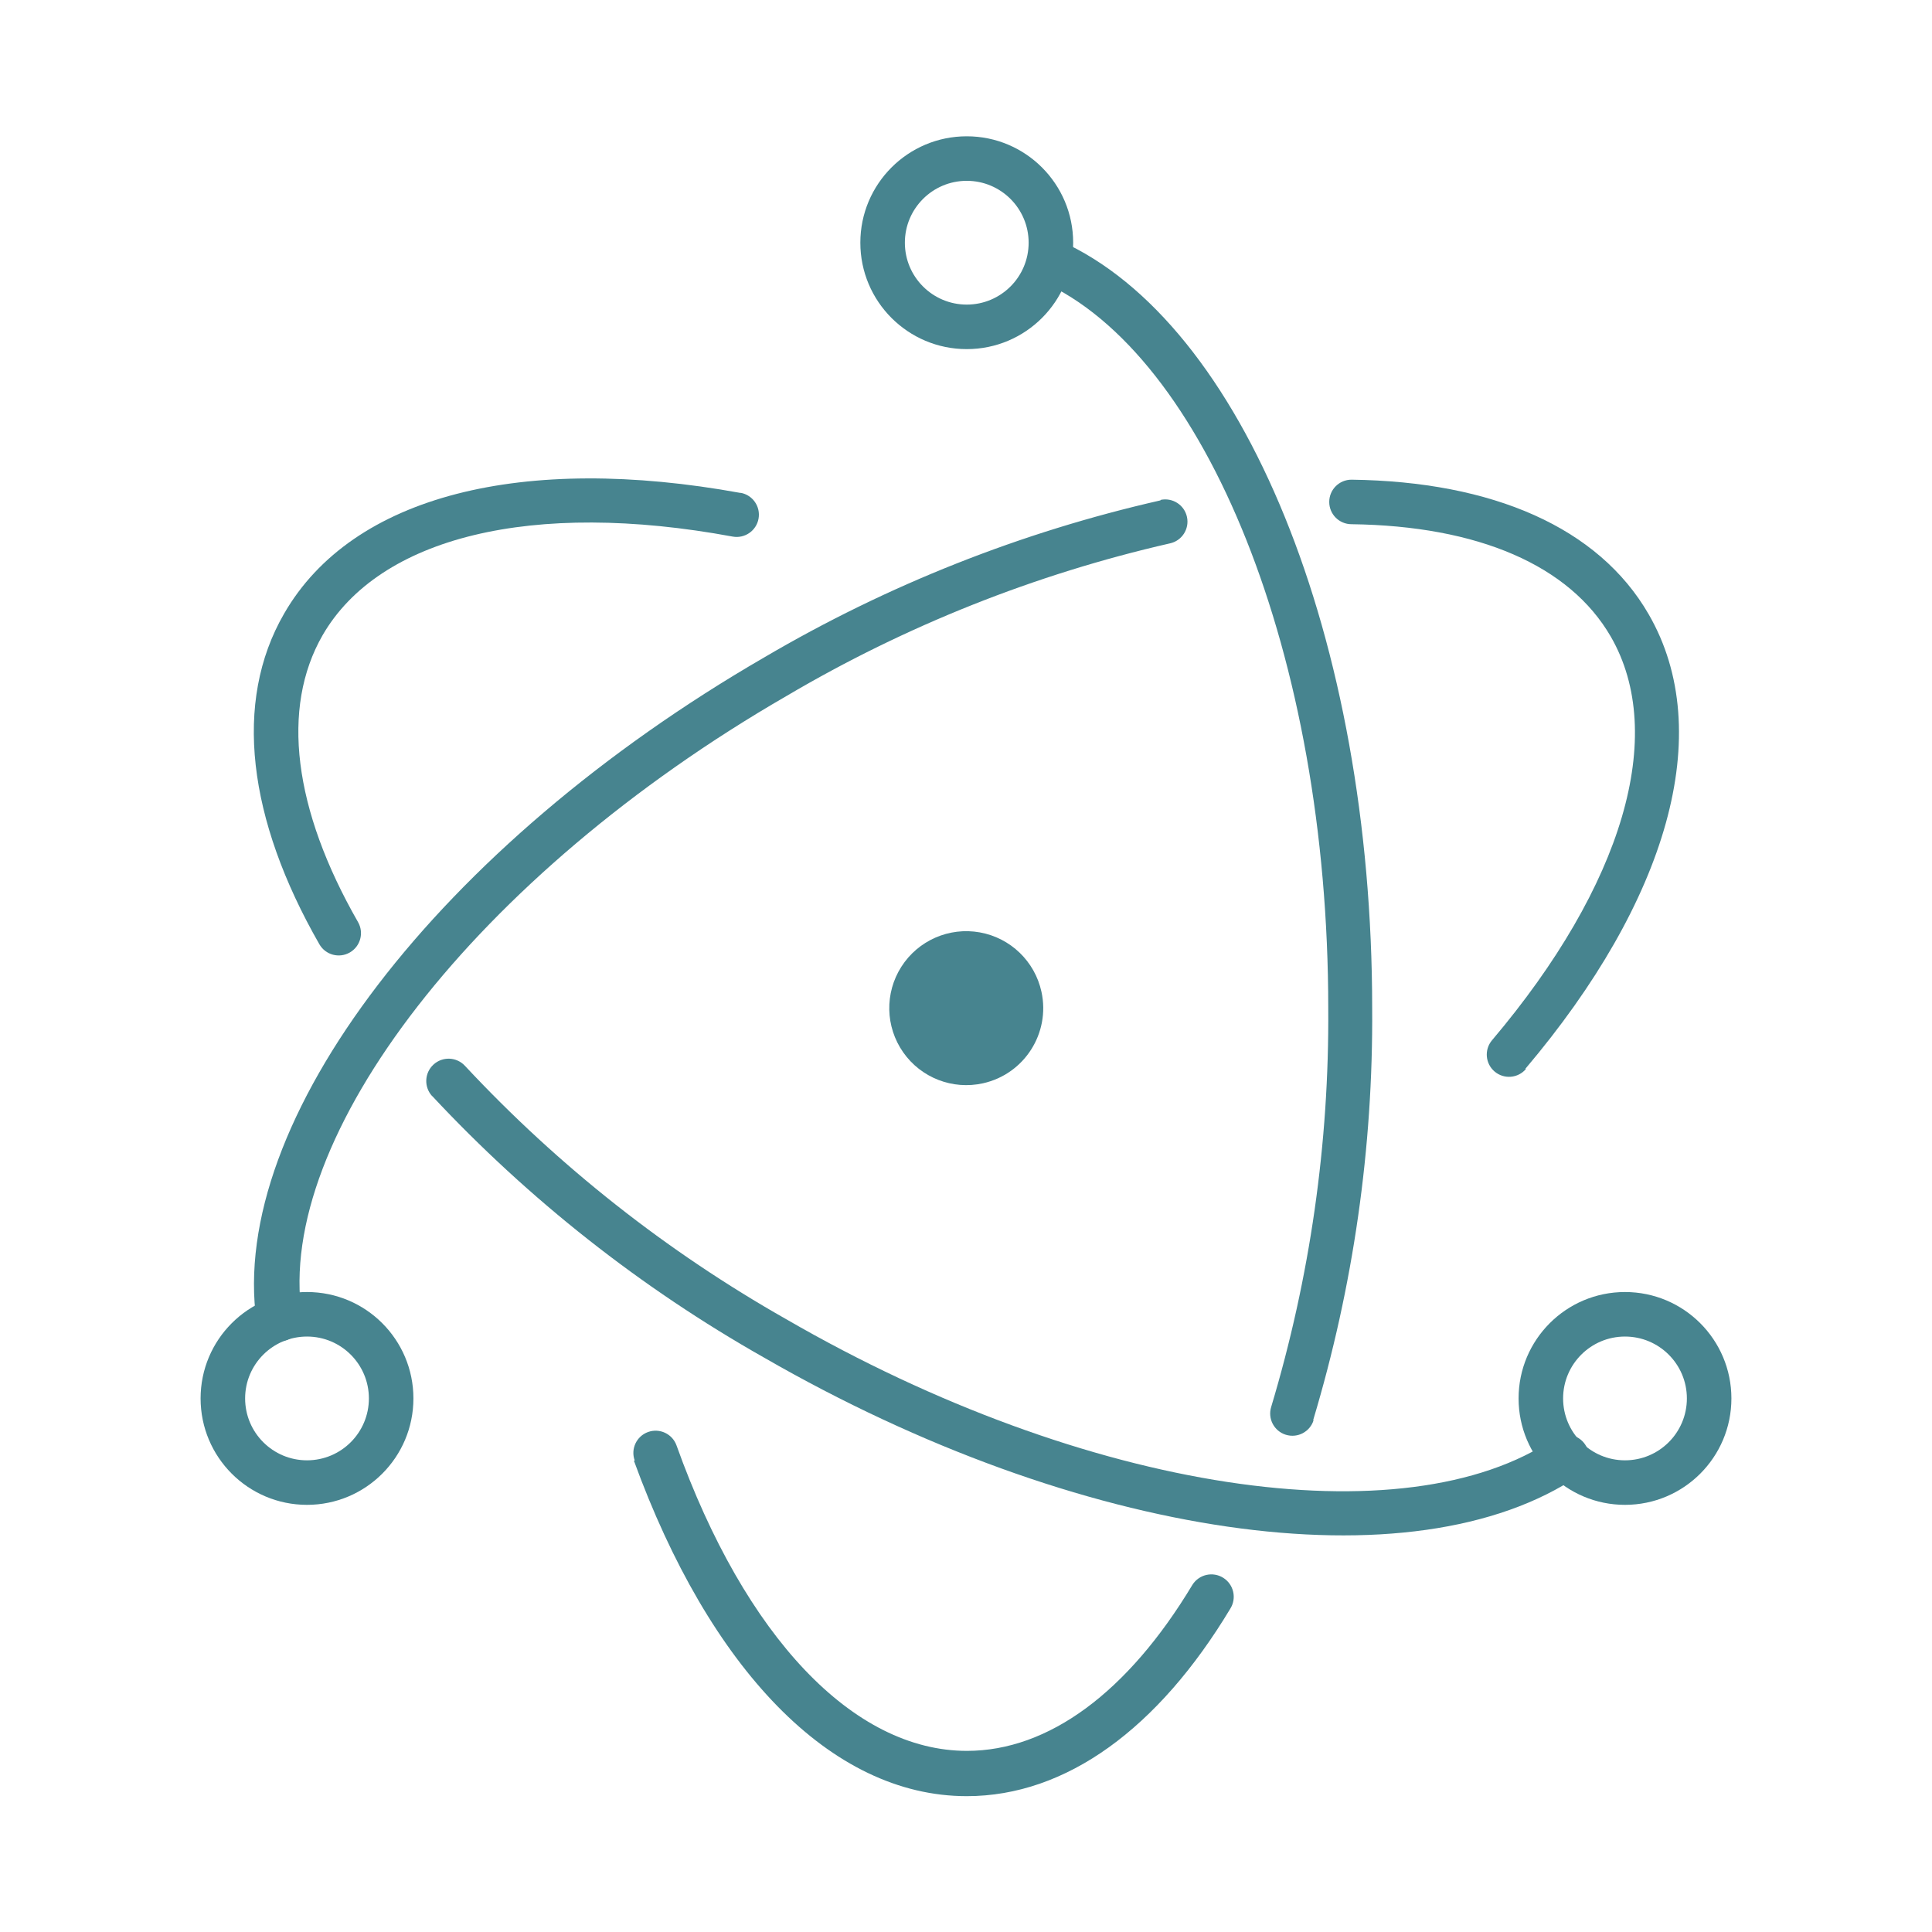
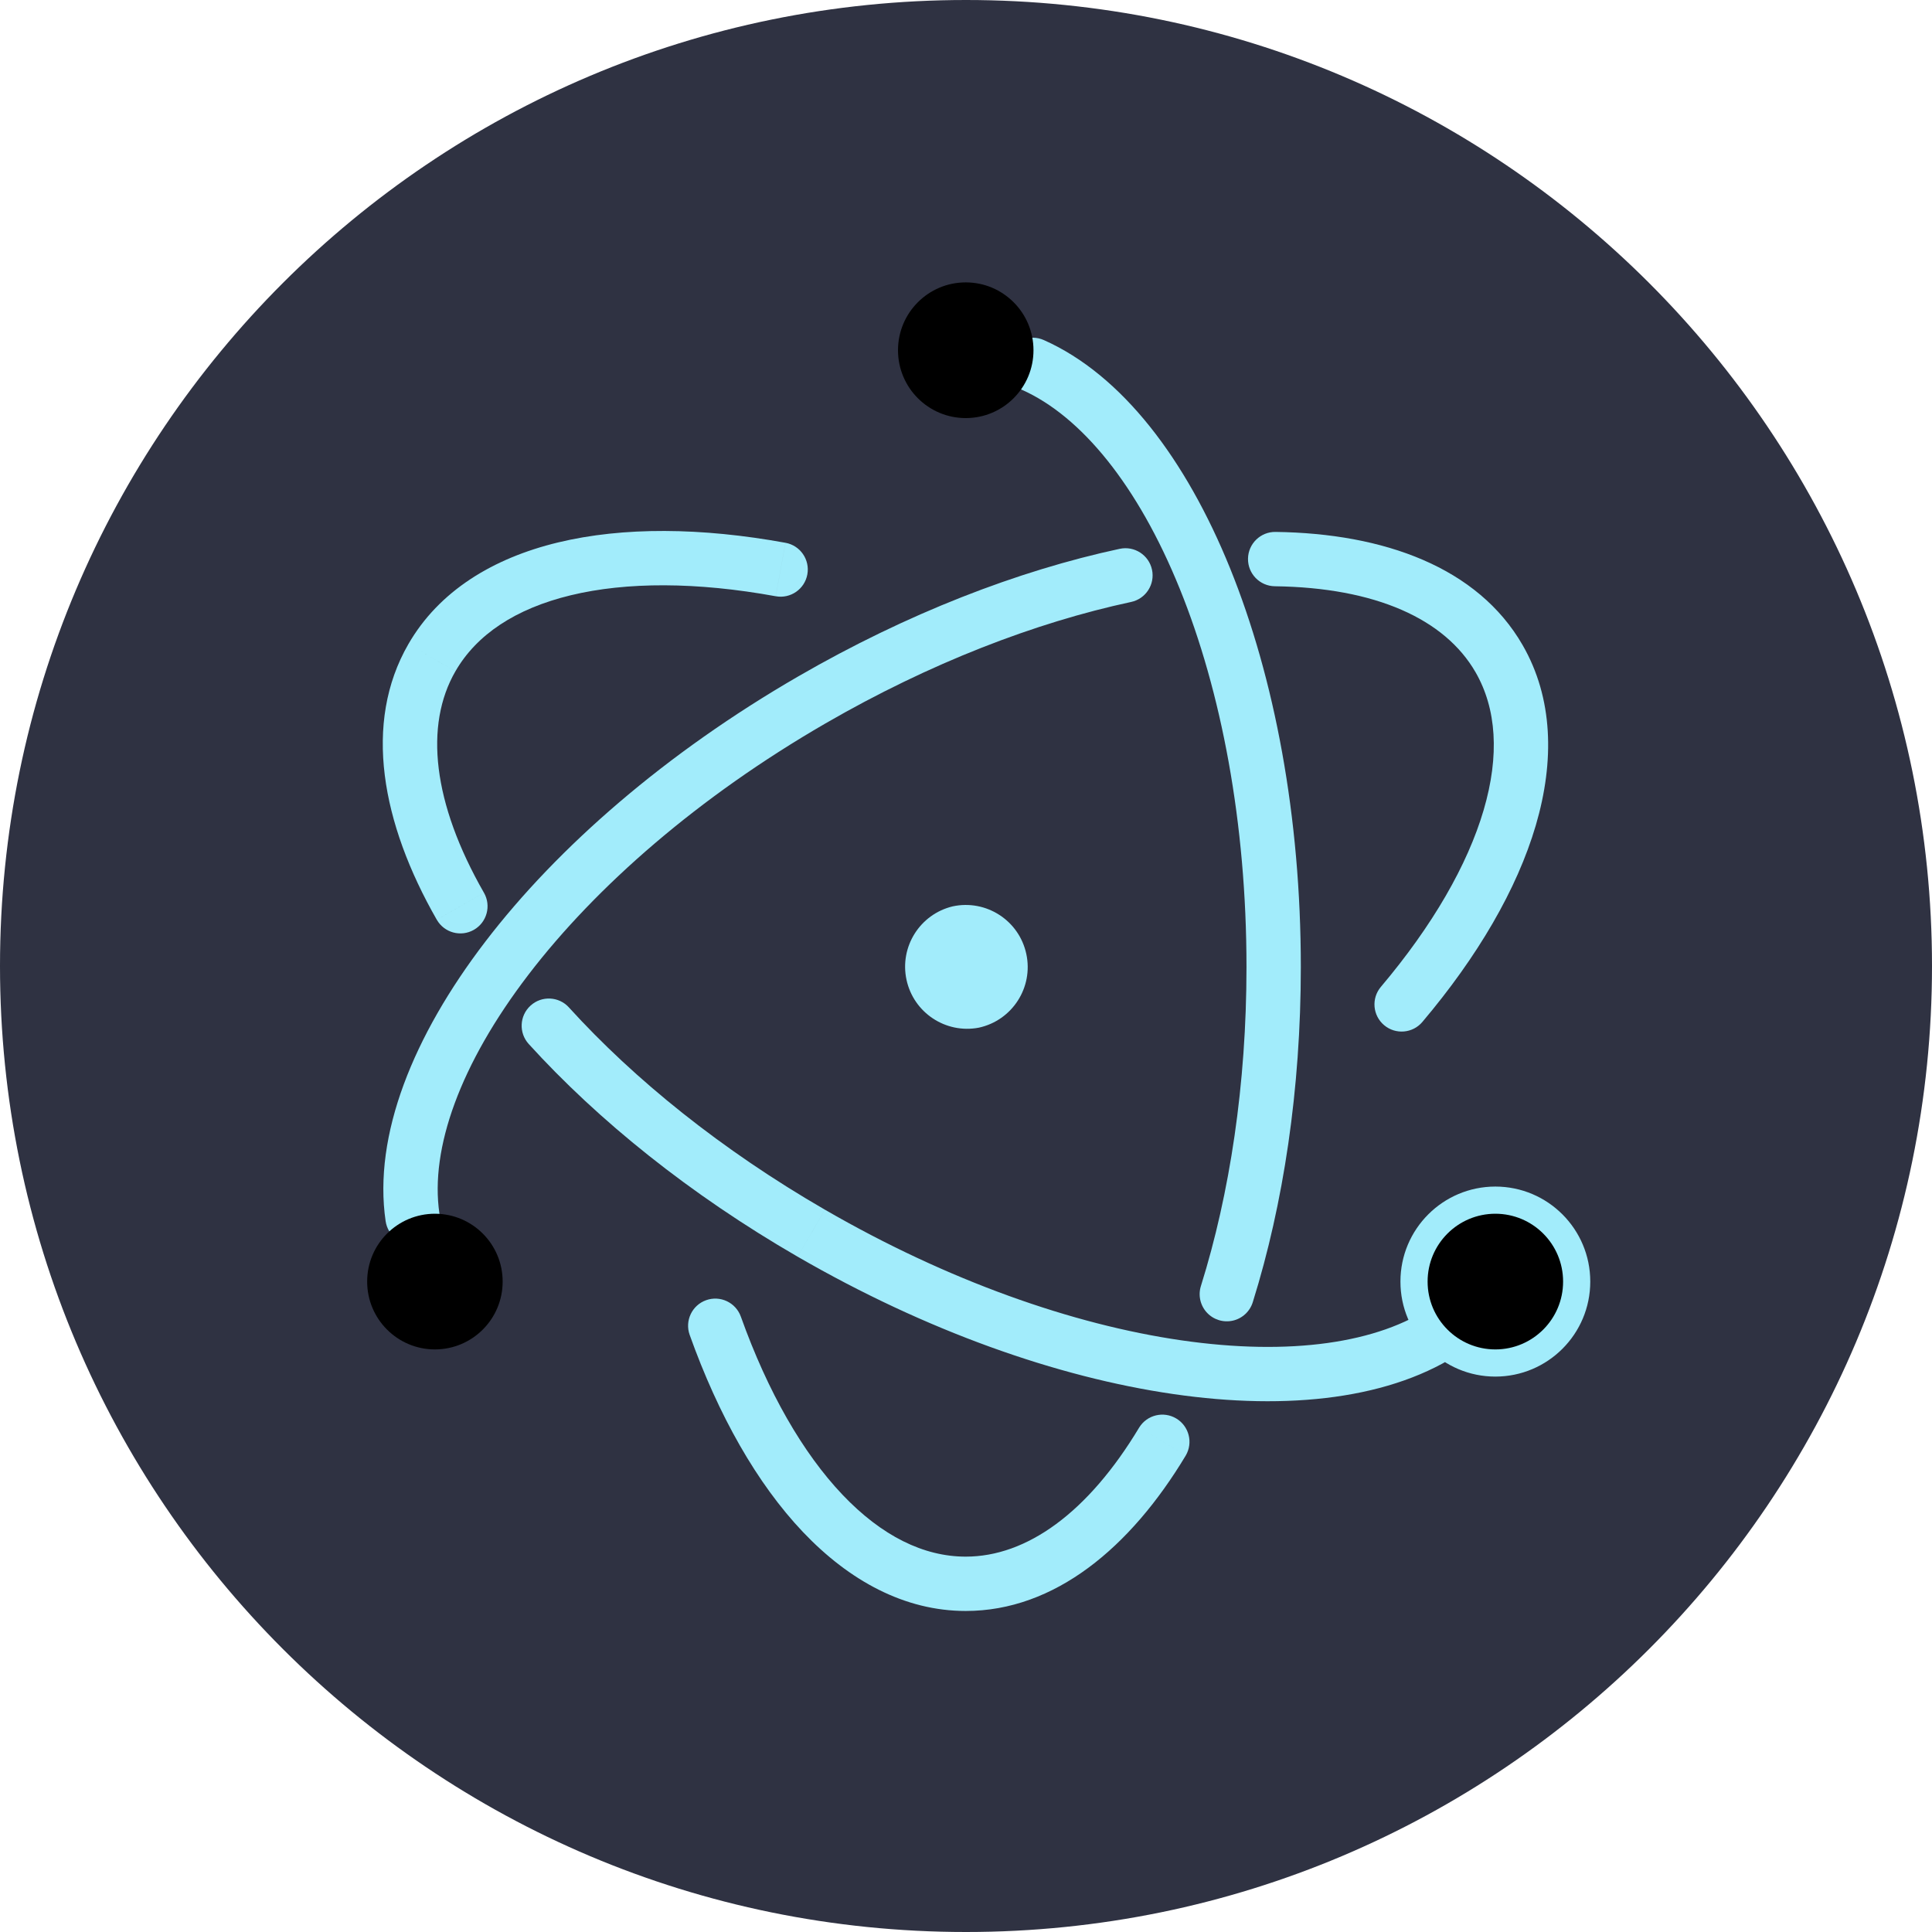
- <svg xmlns="http://www.w3.org/2000/svg" id="Electron" viewBox="0 0 128 128">
-   <g id="original">
-     <path fill="#47848f" d="M49.07,32.66c-14.37-2.62-25.72.12-30.25,8-3.38,5.85-2.41,13.61,2.34,21.9a1.47,1.47,0,0,0,2.56-1.47c-4.28-7.47-5.12-14.17-2.35-19,3.76-6.51,13.89-9,27.17-6.54a1.47,1.47,0,1,0,.53-2.9ZM28.63,72.61a92.2,92.2,0,0,0,22,17.34c20.84,12,43,15.25,54,7.79a1.47,1.47,0,0,0-1.66-2.43C93.11,102,72,98.92,52.07,87.39A89.27,89.27,0,0,1,30.81,70.62a1.47,1.47,0,0,0-2.18,2Z" />
-     <path fill="#47848f" d="M101.06,70.81c9.41-11.11,12.69-22.29,8.17-30.11-3.32-5.76-10.35-8.8-19.69-8.92a1.47,1.47,0,0,0,0,2.95c8.4.11,14.45,2.73,17.18,7.45,3.75,6.5.82,16.47-7.87,26.74a1.47,1.47,0,1,0,2.25,1.9ZM76.89,33.15a92,92,0,0,0-26.25,10.4C29.13,56,15.09,74.29,17,87.57A1.47,1.47,0,0,0,20,87.14C18.23,75.35,31.53,58,52.11,46.11A89.07,89.07,0,0,1,77.51,36a1.47,1.47,0,1,0-.62-2.88Z" />
-     <path fill="#47848f" d="M42,96.78C47,110.51,55,119,64.05,119c6.6,0,12.7-4.5,17.46-12.42A1.47,1.47,0,1,0,79,105c-4.28,7.12-9.53,11-14.94,11-7.52,0-14.69-7.54-19.24-20.24a1.47,1.47,0,0,0-2.77,1ZM87,94.09a92.5,92.5,0,0,0,3.91-27.3c0-24.41-8.54-45.44-20.71-50.85A1.47,1.47,0,0,0,69,18.64c10.85,4.82,19,24.78,19,48.15a89.57,89.57,0,0,1-3.78,26.42,1.47,1.47,0,0,0,2.81.88Z" />
-     <path fill="#47848f" d="M114.71,92.65a7.05,7.05,0,1,0-7.05,7.05,7.05,7.05,0,0,0,7.05-7.05Zm-2.95,0a4.1,4.1,0,1,1-4.1-4.1,4.1,4.1,0,0,1,4.1,4.1Z" />
-     <path fill="#47848f" d="M20.34,99.7a7.05,7.05,0,1,0-7.05-7.05,7.05,7.05,0,0,0,7.05,7.05Zm0-2.95a4.1,4.1,0,1,1,4.1-4.1,4.1,4.1,0,0,1-4.1,4.1Z" />
-     <path fill="#47848f" d="M64.05,23.13A7.05,7.05,0,1,0,57,16.08a7.05,7.05,0,0,0,7.05,7.05Zm0-2.95a4.1,4.1,0,1,1,4.1-4.1,4.1,4.1,0,0,1-4.1,4.1Z" />
-     <path fill="#47848f" d="M65.13,71.77A5.1,5.1,0,1,1,69,65.71,5.1,5.1,0,0,1,65.13,71.77Z" />
-   </g>
+ <svg xmlns="http://www.w3.org/2000/svg" t="1794848119584" class="icon" viewBox="0 0 1024 1024" version="1.1" p-id="31284" width="200" height="200">
+   <path d="M512 512m-512 0a512 512 0 1 0 1024 0 512 512 0 1 0-1024 0Z" fill="#2F3242" p-id="31285" />
+   <path d="M411.16 316.024a14.4 14.4 0 0 0 5.168-28.336l-5.168 28.336z m-182.24 32.576l12.48 7.2-12.48-7.2z m2.592 138.88a14.4 14.4 0 0 0 25-14.304l-25 14.312z m70.04 46.48a14.4 14.4 0 0 0-21.32 19.376l21.312-19.368z m128.44 119.648l-7.208 12.472 7.2-12.472z m345.376 62.512a14.4 14.4 0 1 0-16.24-23.784l16.24 23.784zM416.32 287.688c-44.56-8.128-86.048-8.512-120.536-0.184-34.56 8.344-63.12 25.76-79.344 53.904l24.952 14.384c11.152-19.36 31.76-33.2 61.152-40.296 29.456-7.12 66.688-7.12 108.608 0.528l5.168-28.336z m-199.88 53.72c-24.104 41.816-14.224 94.912 15.064 146.08l25-14.312c-27.248-47.6-31.64-88.712-15.12-117.384l-24.944-14.384z m63.784 211.92c36.88 40.592 85.496 79.76 142.552 112.752l14.416-24.936c-54.736-31.648-100.96-68.992-135.648-107.176l-21.32 19.36z m142.56 112.752c67.968 39.304 137.584 63.872 199.096 72.8 60.992 8.864 116.32 2.624 153.488-22.76l-16.24-23.784c-28.528 19.48-75.2 26.456-133.112 18.048-57.384-8.328-123.544-31.496-188.816-69.24l-14.416 24.936z m420.088 13.184a50.336 50.336 0 0 0-50.304-50.36v28.8a21.528 21.528 0 0 1 21.504 21.56h28.8z m-50.304-50.36a50.328 50.328 0 0 0-50.304 50.36h28.8a21.528 21.528 0 0 1 21.504-21.56v-28.8z m-50.304 50.36a50.328 50.328 0 0 0 50.304 50.36v-28.8a21.528 21.528 0 0 1-21.504-21.56h-28.8z m50.304 50.36a50.336 50.336 0 0 0 50.304-50.36h-28.8a21.528 21.528 0 0 1-21.504 21.56v28.8z" fill="#A2ECFB" p-id="31286" />
+   <path d="M731.896 523.056a14.4 14.4 0 1 0 22 18.592l-22-18.592z m62.64-173.976l-12.48 7.2 12.48-7.2z m-118.48-67.152a14.4 14.4 0 1 0-0.376 28.8l0.376-28.8z m-76.528 37.12a14.4 14.4 0 0 0-6.048-28.16l6.048 28.16z m-169.256 51.936l7.2 12.464-7.2-12.464zM204.392 647.24a14.4 14.4 0 0 0 28.496-4.176l-28.496 4.176z m549.504-105.6c29.176-34.512 50.144-70.224 60.12-104.216 9.992-34.056 9.184-67.44-7.008-95.528l-24.952 14.376c11.136 19.32 12.824 44.064 4.32 73.04-8.52 29.04-27.032 61.264-54.48 93.744l22 18.592z m53.112-199.744c-23.712-41.144-73.344-59.216-130.952-59.968l-0.376 28.8c53.384 0.696 90.128 17.36 106.376 45.544l24.952-14.376z m-213.52-51.016c-54 11.592-112.784 34.304-170.424 67.64l14.416 24.928c55.296-31.976 111.28-53.52 162.048-64.4l-6.048-28.16z m-170.424 67.64c-69.968 40.456-127.328 90.24-165.872 140.624-38.176 49.896-59.472 102.552-52.8 148.096l28.496-4.176c-5.016-34.24 10.912-79.016 47.176-126.424 35.904-46.928 90.208-94.328 157.416-133.192l-14.416-24.928z" fill="#A2ECFB" p-id="31287" />
+   <path d="M392.664 697.84a14.4 14.4 0 1 0-27.12 9.696l27.12-9.696z m235.84 73.568a14.4 14.4 0 0 0-24.688-14.824l24.696 14.824zM636.56 681.44a14.4 14.4 0 1 0 27.488 8.584L636.56 681.44z m38.504-168.904h-14.4 14.4zM553.248 180.24a14.4 14.4 0 1 0-11.704 26.32l11.704-26.32zM365.544 707.536c15.248 42.656 35.656 78.792 60.08 104.504 24.48 25.752 53.8 41.808 86.24 41.808v-28.8c-22.28 0-44.528-10.928-65.36-32.848-20.872-21.968-39.488-54.216-53.84-94.368l-27.12 9.704z m146.32 146.312c47.088 0 87.28-33.512 116.64-82.44l-24.688-14.824c-27.192 45.296-59.72 68.464-91.952 68.464v28.8z m152.184-163.824c16.16-51.736 25.416-112.56 25.416-177.488h-28.8c0 62.296-8.88 120.2-24.104 168.904l27.488 8.584z m25.416-177.488c0-79.624-13.92-153.16-37.496-211.336-23.368-57.648-57.216-102.504-98.72-120.96l-11.704 26.32c31.544 14.024 61.536 50.688 83.736 105.464 21.992 54.24 35.384 124.032 35.384 200.512h28.8z" fill="#A2ECFB" p-id="31288" />
+   <path d="M828.472 679.264a35.928 35.928 0 0 0-35.904-35.96 35.928 35.928 0 0 0-35.904 35.96 35.928 35.928 0 0 0 35.904 35.96 35.928 35.928 0 0 0 35.904-35.96z m-597.96 35.96a35.936 35.936 0 0 0 35.904-35.96 35.936 35.936 0 0 0-35.904-35.96 35.928 35.928 0 0 0-35.904 35.96 35.928 35.928 0 0 0 35.904 35.96z" p-id="31289" />
+   <path d="M475.96 185.632a35.96 35.904 90 1 0 71.808 0 35.96 35.904 90 1 0-71.808 0Z" p-id="31290" />
+   <path d="M518.8 544.688a32.896 32.896 0 0 1-13.864-64.296 32.84 32.84 0 0 1 39.024 25.2 32.888 32.888 0 0 1-25.16 39.096z" fill="#A2ECFB" p-id="31291" />
</svg>
